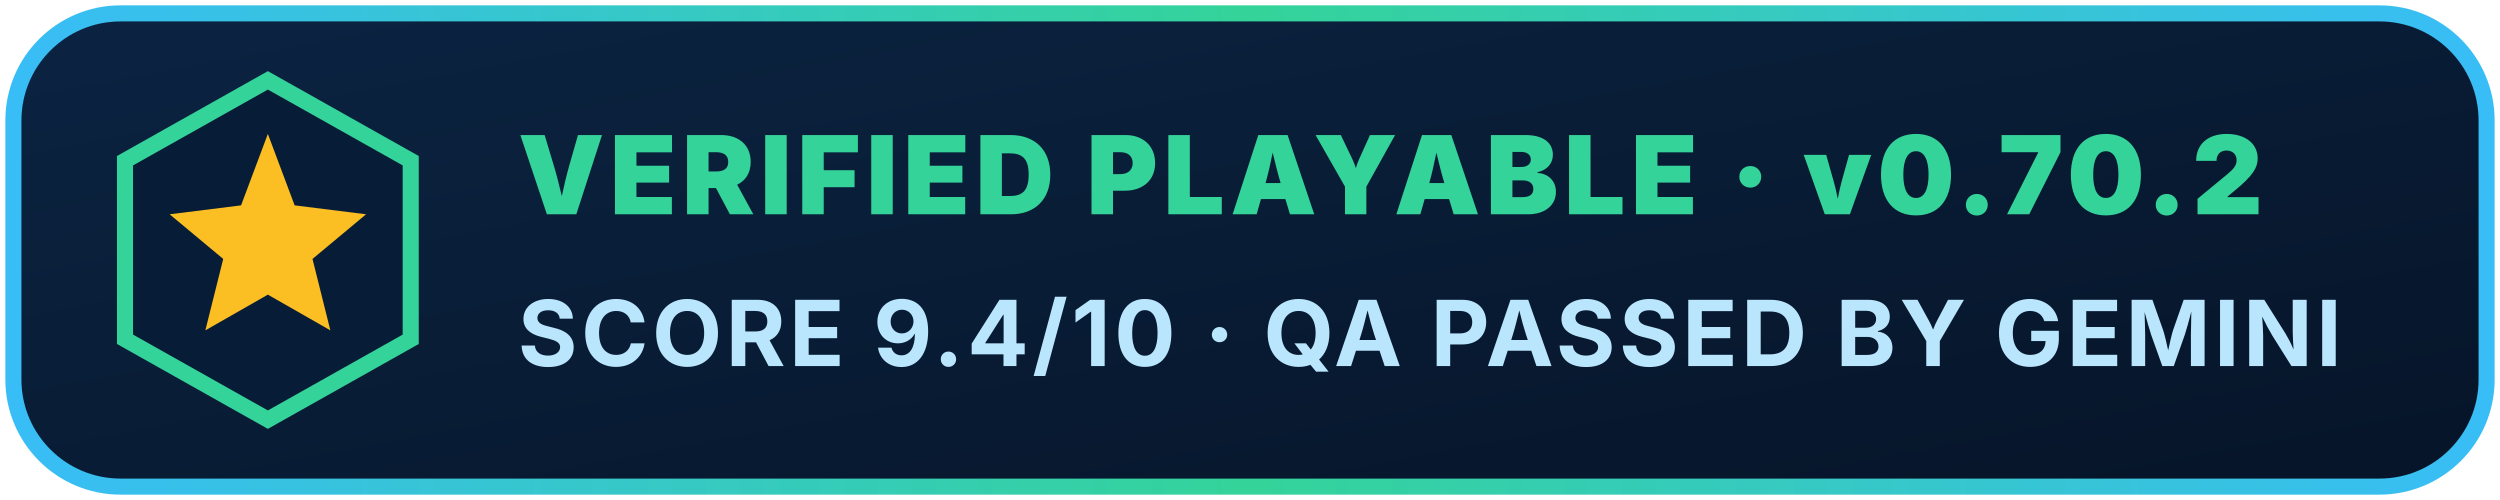
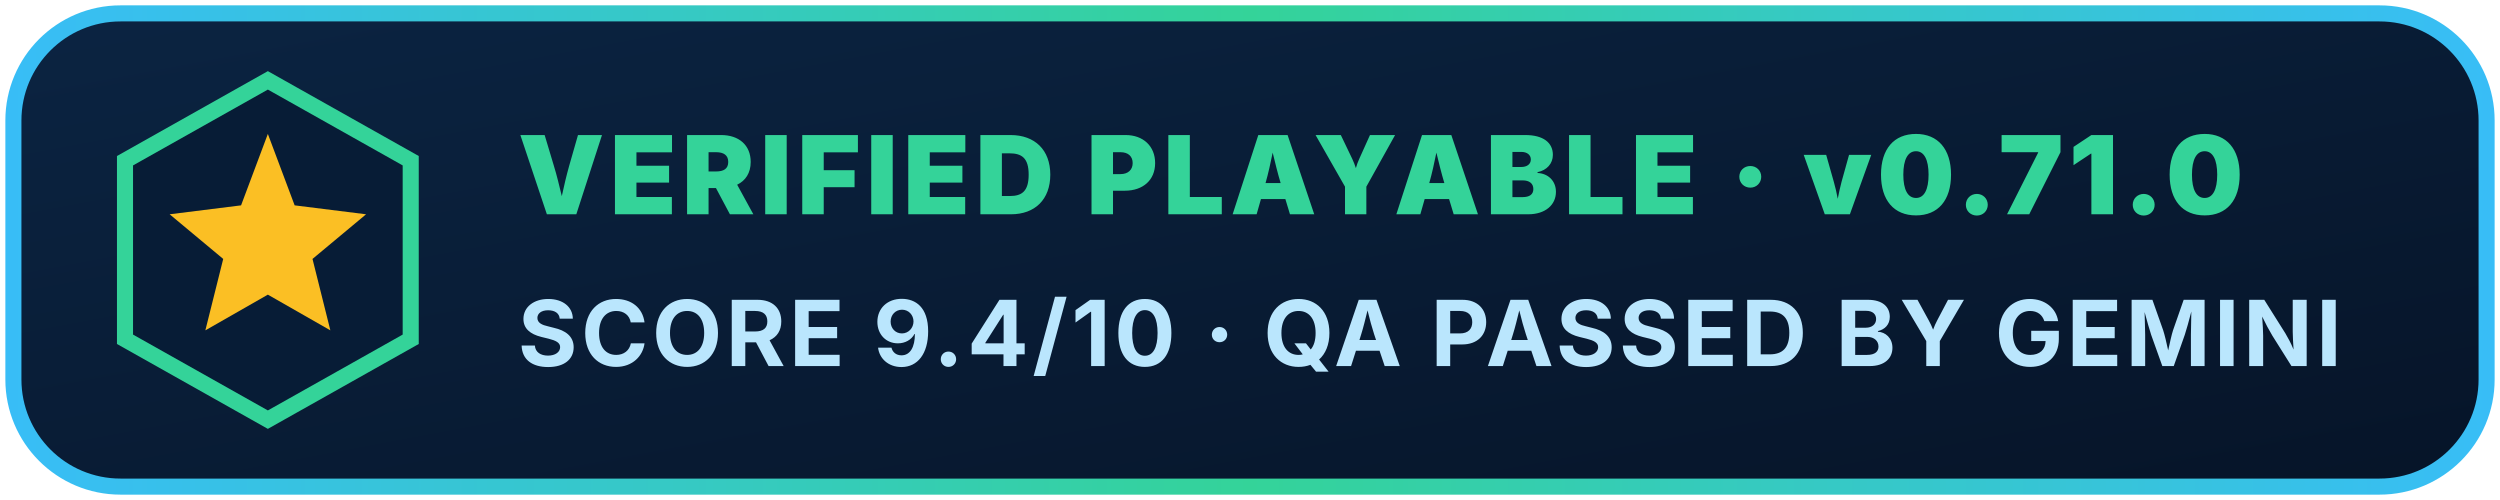
- <svg xmlns="http://www.w3.org/2000/svg" viewBox="0 0 280 56" width="280" height="56" role="img" aria-label="NET FORGE v0.70.2 Verified Playable - Score 9.4/10 - Tested by Gemini QA Passed">
+ <svg xmlns="http://www.w3.org/2000/svg" viewBox="0 0 280 56" width="280" height="56" role="img" aria-label="NET FORGE v0.71.0 Verified Playable - Score 9.4/10 - Tested by Gemini QA Passed">
  <defs>
    <linearGradient id="bgb" x1="0" y1="0" x2="1" y2="1">
      <stop offset="0%" stop-color="#0b2442" />
      <stop offset="100%" stop-color="#061428" />
    </linearGradient>
    <linearGradient id="rimb" x1="0" y1="0" x2="1" y2="0">
      <stop offset="0%" stop-color="#38bdf8" />
      <stop offset="50%" stop-color="#34d399" />
      <stop offset="100%" stop-color="#38bdf8" />
    </linearGradient>
  </defs>
  <rect x="1.5" y="1.5" width="277" height="53" rx="12" fill="url(#bgb)" stroke="url(#rimb)" stroke-width="1.8" />
  <polygon points="30,9 46,18 46,38 30,47 14,38 14,18" fill="#071c36" stroke="#34d399" stroke-width="1.8" />
  <polygon points="30,15 33,23 41,24 35,29 37,37 30,33 23,37 25,29 19,24 27,23" fill="#fbbf24" />
-   <text x="58" y="24" font-family="system-ui,-apple-system,sans-serif" font-size="12.2" font-weight="900" fill="#34d399" letter-spacing="0.6">VERIFIED PLAYABLE · v0.70.2</text>
+   <text x="58" y="24" font-family="system-ui,-apple-system,sans-serif" font-size="12.2" font-weight="900" fill="#34d399" letter-spacing="0.6">VERIFIED PLAYABLE · v0.71.0</text>
  <text x="58" y="41" font-family="system-ui,-apple-system,sans-serif" font-size="10.2" font-weight="700" fill="#bae6fd" letter-spacing="0.4">SCORE 9.4/10 · QA PASSED BY GEMINI</text>
</svg>
